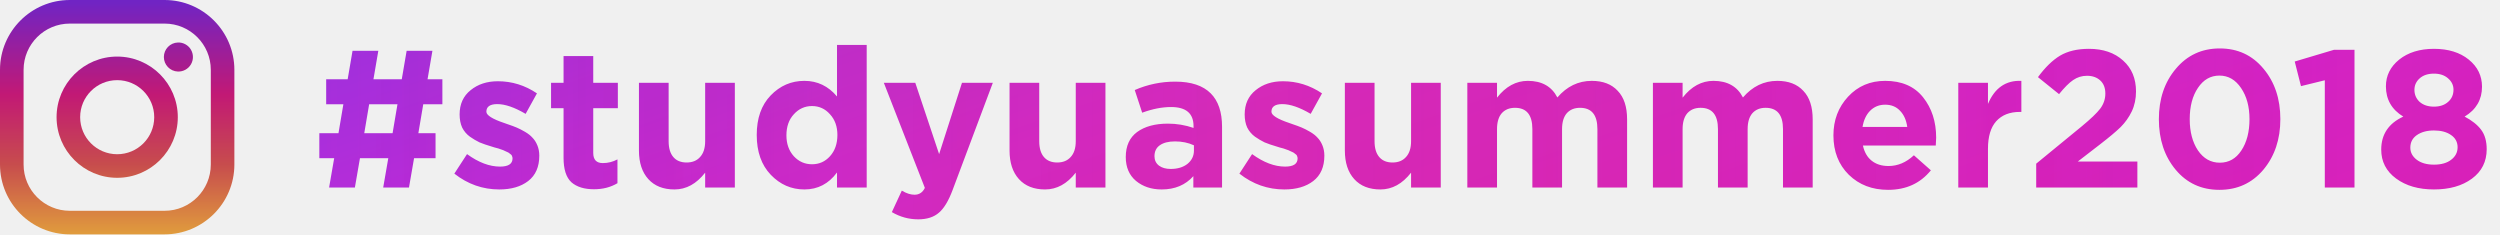
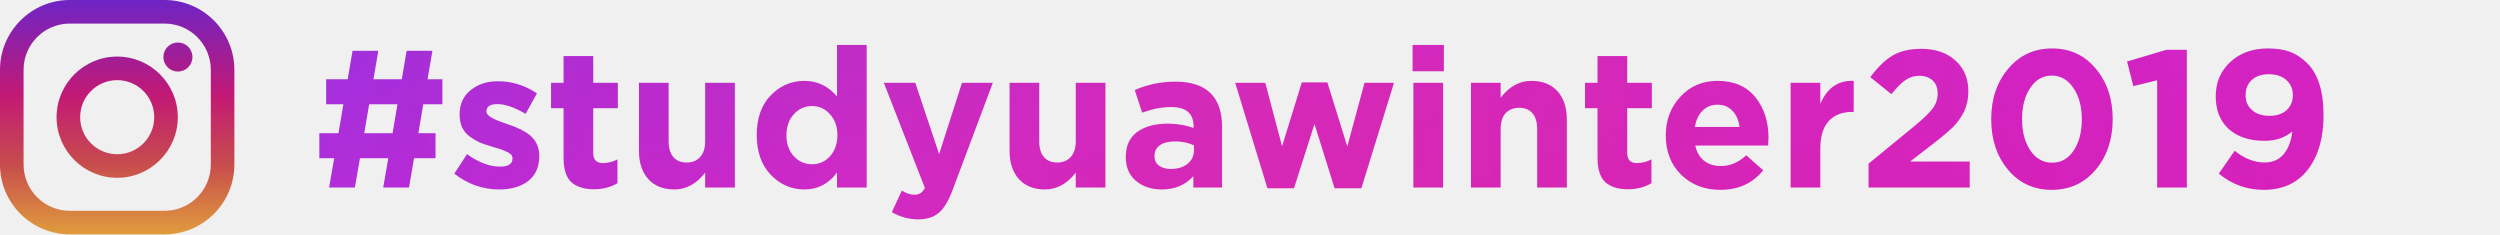
- <svg xmlns="http://www.w3.org/2000/svg" width="320" height="30" fill="none">
-   <mask id="a" width="279" height="24" x="40" y="5" mask-type="alpha" maskUnits="userSpaceOnUse">
-     <path fill="#3B5998" d="M42.125 24l.65-3.75h-1.9v-3.2h2.45l.625-3.7h-2.2v-3.2h2.75l.625-3.65h3.3l-.625 3.65h3.625l.625-3.65h3.3l-.625 3.65h1.9v3.2h-2.45l-.625 3.7h2.2v3.2H53L52.35 24h-3.3l.65-3.75h-3.625l-.65 3.75h-3.3zm4.5-6.95h3.625l.625-3.7H47.25l-.625 3.7zm17.28 7.2c-2.117 0-4.034-.675-5.75-2.025l1.625-2.5c1.466 1.067 2.875 1.6 4.225 1.6 1.067 0 1.6-.35 1.6-1.05a.67.67 0 0 0-.05-.25.437.437 0 0 0-.125-.225 1.163 1.163 0 0 0-.225-.175.838.838 0 0 0-.3-.175 1.828 1.828 0 0 0-.325-.15c-.083-.05-.209-.1-.375-.15a4.528 4.528 0 0 0-.425-.15 15.66 15.66 0 0 0-.475-.125c-.2-.067-.358-.117-.475-.15a14.355 14.355 0 0 1-1.45-.5 8.992 8.992 0 0 1-1.225-.725 3.226 3.226 0 0 1-1-1.175c-.217-.483-.325-1.042-.325-1.675 0-1.317.467-2.35 1.4-3.1.933-.767 2.1-1.15 3.5-1.15 1.8 0 3.467.517 5 1.55l-1.45 2.625c-1.417-.833-2.625-1.25-3.625-1.25-.934 0-1.4.325-1.4.975 0 .45.767.933 2.3 1.45.183.067.325.117.425.15.45.15.833.292 1.15.425.317.133.675.317 1.075.55.4.233.717.483.95.75.25.25.458.575.625.975.167.4.25.842.25 1.325 0 1.433-.475 2.517-1.425 3.25-.934.717-2.167 1.075-3.7 1.075zm12.13-.025c-1.25 0-2.217-.3-2.9-.9-.667-.617-1-1.658-1-3.125v-6.35h-1.6V10.6h1.6V7.175h3.8V10.6h3.15v3.25h-3.15v5.725c0 .867.408 1.3 1.225 1.3a3.87 3.87 0 0 0 1.875-.475v3.05c-.867.517-1.867.775-3 .775zm10.3.025c-1.433 0-2.55-.442-3.35-1.325-.8-.883-1.2-2.1-1.2-3.65V10.6h3.8v7.475c0 .883.2 1.558.6 2.025.4.467.967.7 1.7.7.734 0 1.309-.233 1.725-.7.434-.467.65-1.142.65-2.025V10.6h3.8V24h-3.8v-1.9c-1.116 1.433-2.425 2.15-3.925 2.15zm16.627 0c-1.667 0-3.1-.625-4.3-1.875-1.2-1.25-1.8-2.95-1.8-5.1 0-2.133.591-3.817 1.775-5.05 1.2-1.25 2.641-1.875 4.325-1.875 1.666 0 3.058.667 4.175 2v-6.6h3.8V24h-3.8v-1.925c-1.067 1.45-2.459 2.175-4.175 2.175zm-1.35-4.25c.633.683 1.408 1.025 2.325 1.025.916 0 1.683-.342 2.3-1.025.633-.7.95-1.608.95-2.725 0-1.083-.317-1.967-.95-2.65-.617-.7-1.384-1.05-2.3-1.05-.917 0-1.692.35-2.325 1.05-.634.683-.95 1.583-.95 2.7 0 1.083.316 1.975.95 2.675zm15.92 8.075c-1.2 0-2.325-.308-3.375-.925l1.275-2.75c.583.35 1.125.525 1.625.525.6 0 1.042-.292 1.325-.875l-5.25-13.45h4.025l3.05 9.125 2.925-9.125h3.95l-5.15 13.725c-.517 1.383-1.1 2.35-1.75 2.9-.65.567-1.533.85-2.65.85zm16.24-3.825c-1.433 0-2.55-.442-3.35-1.325-.8-.883-1.2-2.1-1.2-3.65V10.6h3.8v7.475c0 .883.2 1.558.6 2.025.4.467.967.7 1.7.7s1.308-.233 1.725-.7c.433-.467.65-1.142.65-2.025V10.6h3.8V24h-3.8v-1.9c-1.117 1.433-2.425 2.15-3.925 2.15zm14.926 0c-1.316 0-2.416-.367-3.3-1.1-.866-.733-1.3-1.75-1.3-3.05 0-1.417.484-2.483 1.45-3.2.984-.717 2.3-1.075 3.95-1.075 1.117 0 2.209.183 3.275.55v-.225c0-1.633-.958-2.45-2.875-2.45-1.15 0-2.383.242-3.7.725l-.95-2.9a12.803 12.803 0 0 1 5.2-1.075c2.017 0 3.525.5 4.525 1.5.967.967 1.45 2.392 1.45 4.275V24h-3.675v-1.45c-1.016 1.133-2.366 1.7-4.05 1.7zm1.15-2.625c.884 0 1.6-.217 2.15-.65.55-.45.825-1.017.825-1.7V18.6c-.716-.333-1.525-.5-2.425-.5-.833 0-1.483.167-1.95.5-.45.317-.675.783-.675 1.4 0 .5.192.9.575 1.2.384.283.884.425 1.5.425zm14.545 2.625c-2.117 0-4.033-.675-5.75-2.025l1.625-2.5c1.467 1.067 2.875 1.6 4.225 1.6 1.067 0 1.6-.35 1.6-1.05a.675.675 0 0 0-.05-.25.436.436 0 0 0-.125-.225 1.182 1.182 0 0 0-.225-.175.843.843 0 0 0-.3-.175 1.838 1.838 0 0 0-.325-.15c-.083-.05-.208-.1-.375-.15a4.518 4.518 0 0 0-.425-.15 15.903 15.903 0 0 0-.475-.125c-.2-.067-.358-.117-.475-.15a14.329 14.329 0 0 1-1.45-.5 8.998 8.998 0 0 1-1.225-.725 3.227 3.227 0 0 1-1-1.175c-.217-.483-.325-1.042-.325-1.675 0-1.317.467-2.35 1.4-3.1.933-.767 2.1-1.15 3.5-1.15 1.8 0 3.467.517 5 1.55l-1.45 2.625c-1.417-.833-2.625-1.25-3.625-1.25-.933 0-1.4.325-1.4.975 0 .45.767.933 2.3 1.45.183.067.325.117.425.15.45.15.833.292 1.15.425.317.133.675.317 1.075.55.4.233.717.483.95.75.25.25.458.575.625.975.167.4.25.842.25 1.325 0 1.433-.475 2.517-1.425 3.25-.933.717-2.167 1.075-3.7 1.075zm12.299 0c-1.433 0-2.55-.442-3.35-1.325-.8-.883-1.2-2.1-1.2-3.65V10.6h3.8v7.475c0 .883.2 1.558.6 2.025.4.467.967.7 1.7.7s1.308-.233 1.725-.7c.433-.467.65-1.142.65-2.025V10.6h3.8V24h-3.8v-1.9c-1.117 1.433-2.425 2.15-3.925 2.15zm11.126-.25V10.6h3.8v1.9c1.117-1.433 2.433-2.15 3.95-2.15 1.783 0 3.042.708 3.775 2.125 1.217-1.417 2.683-2.125 4.4-2.125 1.433 0 2.542.425 3.325 1.275.8.833 1.2 2.05 1.2 3.65V24h-3.8v-7.475c0-1.817-.742-2.725-2.225-2.725-.717 0-1.283.233-1.7.7-.4.467-.6 1.142-.6 2.025V24h-3.8v-7.475c0-1.817-.742-2.725-2.225-2.725-.717 0-1.283.233-1.7.7-.4.467-.6 1.142-.6 2.025V24h-3.8zm23.755 0V10.6h3.8v1.9c1.117-1.433 2.433-2.15 3.95-2.15 1.783 0 3.042.708 3.775 2.125 1.217-1.417 2.683-2.125 4.4-2.125 1.433 0 2.542.425 3.325 1.275.8.833 1.2 2.05 1.2 3.65V24h-3.8v-7.475c0-1.817-.742-2.725-2.225-2.725-.717 0-1.283.233-1.7.7-.4.467-.6 1.142-.6 2.025V24h-3.8v-7.475c0-1.817-.742-2.725-2.225-2.725-.717 0-1.283.233-1.7.7-.4.467-.6 1.142-.6 2.025V24h-3.8zm30.105.3c-2.033 0-3.708-.642-5.025-1.925-1.317-1.3-1.975-2.983-1.975-5.05 0-1.95.625-3.6 1.875-4.95s2.833-2.025 4.75-2.025c2.117 0 3.733.7 4.85 2.1 1.117 1.4 1.675 3.125 1.675 5.175 0 .2-.017.533-.05 1h-9.325c.183.85.558 1.5 1.125 1.95.567.45 1.283.675 2.15.675 1.183 0 2.267-.458 3.25-1.375l2.175 1.925c-1.35 1.667-3.175 2.5-5.475 2.5zm-3.275-8.05h5.725c-.117-.867-.425-1.558-.925-2.075-.483-.517-1.117-.775-1.9-.775-.767 0-1.408.258-1.925.775-.5.5-.825 1.192-.975 2.075zM250.66 24V10.6h3.8v2.7c.867-2.05 2.292-3.033 4.275-2.95v3.975h-.2c-1.3 0-2.308.4-3.025 1.2-.7.783-1.05 1.958-1.05 3.525V24h-3.8zm9.974 0v-3.05l5.825-4.775c1.15-.95 1.942-1.708 2.375-2.275.434-.583.65-1.225.65-1.925 0-.717-.216-1.275-.65-1.675-.433-.4-1-.6-1.7-.6-.65 0-1.241.183-1.775.55-.516.35-1.116.95-1.8 1.8l-2.7-2.175c.917-1.25 1.859-2.167 2.825-2.75.984-.583 2.217-.875 3.7-.875 1.817 0 3.275.5 4.375 1.5 1.1.983 1.65 2.3 1.65 3.95 0 .95-.183 1.808-.55 2.575a7.38 7.38 0 0 1-1.425 2c-.583.567-1.458 1.3-2.625 2.2l-2.85 2.2h7.625V24h-12.95zm29.076-2.275c-1.45 1.717-3.325 2.575-5.625 2.575s-4.166-.858-5.6-2.575c-1.433-1.717-2.15-3.875-2.15-6.475 0-2.583.725-4.733 2.175-6.45 1.45-1.733 3.325-2.6 5.625-2.6 2.284 0 4.142.858 5.575 2.575 1.45 1.717 2.175 3.875 2.175 6.475 0 2.583-.725 4.742-2.175 6.475zm-8.375-2.475c.717 1.05 1.65 1.575 2.8 1.575s2.067-.517 2.75-1.55c.7-1.05 1.05-2.392 1.05-4.025 0-1.6-.358-2.925-1.075-3.975-.716-1.067-1.641-1.6-2.775-1.6-1.133 0-2.05.525-2.75 1.575-.7 1.033-1.05 2.367-1.05 4 0 1.617.35 2.95 1.05 4zm16.24 4.75V10.275l-3.05.75-.8-3.15 5.025-1.5h2.625V24h-3.8zm13.972.25c-1.967 0-3.583-.467-4.85-1.4-1.267-.933-1.9-2.167-1.9-3.7 0-1.95.942-3.358 2.825-4.225-1.483-.9-2.225-2.192-2.225-3.875 0-1.367.567-2.508 1.7-3.425 1.15-.917 2.633-1.375 4.45-1.375 1.833 0 3.317.458 4.45 1.375s1.7 2.075 1.7 3.475c0 1.65-.742 2.925-2.225 3.825.95.5 1.658 1.067 2.125 1.7.467.633.7 1.458.7 2.475 0 1.583-.633 2.842-1.9 3.775-1.25.917-2.867 1.375-4.85 1.375zm-1.825-11.2c.467.4 1.075.6 1.825.6s1.35-.2 1.8-.6c.467-.4.7-.925.7-1.575 0-.567-.233-1.05-.7-1.45-.45-.4-1.05-.6-1.8-.6-.767 0-1.375.2-1.825.6-.45.4-.675.892-.675 1.475 0 .617.225 1.133.675 1.55zm1.825 8.025c.933 0 1.667-.208 2.2-.625.55-.417.825-.95.825-1.6 0-.667-.283-1.192-.85-1.575-.55-.383-1.275-.575-2.175-.575-.9 0-1.633.2-2.2.6-.55.383-.825.917-.825 1.6 0 .617.275 1.133.825 1.55.55.417 1.283.625 2.2.625z" />
+ <svg xmlns="http://www.w3.org/2000/svg" width="320" height="30" viewBox="0 0 320 30" fill="none">
+   <mask id="mask0" mask-type="alpha" maskUnits="userSpaceOnUse" x="40" y="5" width="258" height="24">
+     <path d="M42.125 24L42.775 20.25H40.875V17.05H43.325L43.95 13.35H41.75V10.15H44.5L45.125 6.5H48.425L47.8 10.15H51.425L52.05 6.5H55.35L54.725 10.15H56.625V13.35H54.175L53.55 17.05H55.75V20.25H53L52.35 24H49.05L49.7 20.25H46.075L45.425 24H42.125ZM46.625 17.05H50.25L50.875 13.35H47.25L46.625 17.05ZM63.905 24.25C61.788 24.25 59.871 23.575 58.155 22.225L59.78 19.725C61.246 20.792 62.655 21.325 64.005 21.325C65.072 21.325 65.605 20.975 65.605 20.275C65.605 20.192 65.588 20.108 65.555 20.025C65.538 19.942 65.496 19.867 65.43 19.8C65.363 19.733 65.288 19.675 65.205 19.625C65.138 19.558 65.038 19.5 64.905 19.45C64.788 19.383 64.68 19.333 64.58 19.3C64.497 19.25 64.371 19.2 64.205 19.15C64.038 19.083 63.897 19.033 63.78 19C63.663 18.967 63.505 18.925 63.305 18.875C63.105 18.808 62.947 18.758 62.83 18.725C62.263 18.558 61.78 18.392 61.38 18.225C60.996 18.042 60.588 17.8 60.155 17.5C59.721 17.183 59.388 16.792 59.155 16.325C58.938 15.842 58.83 15.283 58.83 14.65C58.83 13.333 59.297 12.3 60.23 11.55C61.163 10.783 62.33 10.4 63.73 10.4C65.53 10.4 67.197 10.917 68.73 11.95L67.28 14.575C65.863 13.742 64.655 13.325 63.655 13.325C62.721 13.325 62.255 13.65 62.255 14.3C62.255 14.75 63.022 15.233 64.555 15.75C64.738 15.817 64.88 15.867 64.98 15.9C65.43 16.05 65.813 16.192 66.13 16.325C66.447 16.458 66.805 16.642 67.205 16.875C67.605 17.108 67.922 17.358 68.155 17.625C68.405 17.875 68.613 18.2 68.78 18.6C68.947 19 69.03 19.442 69.03 19.925C69.03 21.358 68.555 22.442 67.605 23.175C66.671 23.892 65.438 24.25 63.905 24.25ZM76.035 24.225C74.785 24.225 73.818 23.925 73.135 23.325C72.468 22.708 72.135 21.667 72.135 20.2V13.85H70.535V10.6H72.135V7.175H75.935V10.6H79.085V13.85H75.935V19.575C75.935 20.442 76.343 20.875 77.16 20.875C77.826 20.875 78.451 20.717 79.035 20.4V23.45C78.168 23.967 77.168 24.225 76.035 24.225ZM86.335 24.25C84.902 24.25 83.785 23.808 82.986 22.925C82.186 22.042 81.785 20.825 81.785 19.275V10.6H85.585V18.075C85.585 18.958 85.785 19.633 86.186 20.1C86.585 20.567 87.152 20.8 87.885 20.8C88.619 20.8 89.194 20.567 89.611 20.1C90.044 19.633 90.26 18.958 90.26 18.075V10.6H94.061V24H90.26V22.1C89.144 23.533 87.835 24.25 86.335 24.25ZM102.962 24.25C101.295 24.25 99.862 23.625 98.662 22.375C97.462 21.125 96.862 19.425 96.862 17.275C96.862 15.142 97.453 13.458 98.637 12.225C99.837 10.975 101.278 10.35 102.962 10.35C104.628 10.35 106.02 11.017 107.137 12.35V5.75H110.937V24H107.137V22.075C106.07 23.525 104.678 24.25 102.962 24.25ZM101.612 20C102.245 20.683 103.02 21.025 103.937 21.025C104.853 21.025 105.62 20.683 106.237 20C106.87 19.3 107.187 18.392 107.187 17.275C107.187 16.192 106.87 15.308 106.237 14.625C105.62 13.925 104.853 13.575 103.937 13.575C103.02 13.575 102.245 13.925 101.612 14.625C100.978 15.308 100.662 16.208 100.662 17.325C100.662 18.408 100.978 19.3 101.612 20ZM117.532 28.075C116.332 28.075 115.207 27.767 114.157 27.15L115.432 24.4C116.015 24.75 116.557 24.925 117.057 24.925C117.657 24.925 118.099 24.633 118.382 24.05L113.132 10.6H117.157L120.207 19.725L123.132 10.6H127.082L121.932 24.325C121.415 25.708 120.832 26.675 120.182 27.225C119.532 27.792 118.649 28.075 117.532 28.075ZM133.772 24.25C132.339 24.25 131.222 23.808 130.422 22.925C129.622 22.042 129.222 20.825 129.222 19.275V10.6H133.022V18.075C133.022 18.958 133.222 19.633 133.622 20.1C134.022 20.567 134.589 20.8 135.322 20.8C136.055 20.8 136.63 20.567 137.047 20.1C137.48 19.633 137.697 18.958 137.697 18.075V10.6H141.497V24H137.697V22.1C136.58 23.533 135.272 24.25 133.772 24.25ZM148.698 24.25C147.382 24.25 146.282 23.883 145.398 23.15C144.532 22.417 144.098 21.4 144.098 20.1C144.098 18.683 144.582 17.617 145.548 16.9C146.532 16.183 147.848 15.825 149.498 15.825C150.615 15.825 151.707 16.008 152.773 16.375V16.15C152.773 14.517 151.815 13.7 149.898 13.7C148.748 13.7 147.515 13.942 146.198 14.425L145.248 11.525C146.882 10.808 148.615 10.45 150.448 10.45C152.465 10.45 153.973 10.95 154.973 11.95C155.94 12.917 156.423 14.342 156.423 16.225V24H152.748V22.55C151.732 23.683 150.382 24.25 148.698 24.25ZM149.848 21.625C150.732 21.625 151.448 21.408 151.998 20.975C152.548 20.525 152.823 19.958 152.823 19.275V18.6C152.107 18.267 151.298 18.1 150.398 18.1C149.565 18.1 148.915 18.267 148.448 18.6C147.998 18.917 147.773 19.383 147.773 20C147.773 20.5 147.965 20.9 148.348 21.2C148.732 21.483 149.232 21.625 149.848 21.625ZM162.23 24.1L158.105 10.6H161.955L164.105 18.725L166.63 10.55H169.905L172.455 18.75L174.655 10.6H178.43L174.255 24.1H170.83L168.255 15.875L165.63 24.1H162.23ZM180.813 9.125V5.75H184.813V9.125H180.813ZM180.913 24V10.6H184.713V24H180.913ZM188.282 24V10.6H192.082V12.5C193.199 11.067 194.507 10.35 196.007 10.35C197.44 10.35 198.557 10.792 199.357 11.675C200.157 12.558 200.557 13.775 200.557 15.325V24H196.757V16.525C196.757 15.642 196.557 14.967 196.157 14.5C195.757 14.033 195.19 13.8 194.457 13.8C193.724 13.8 193.14 14.033 192.707 14.5C192.29 14.967 192.082 15.642 192.082 16.525V24H188.282ZM208.383 24.225C207.133 24.225 206.167 23.925 205.483 23.325C204.817 22.708 204.483 21.667 204.483 20.2V13.85H202.883V10.6H204.483V7.175H208.283V10.6H211.433V13.85H208.283V19.575C208.283 20.442 208.692 20.875 209.508 20.875C210.175 20.875 210.8 20.717 211.383 20.4V23.45C210.517 23.967 209.517 24.225 208.383 24.225ZM220.218 24.3C218.185 24.3 216.51 23.658 215.193 22.375C213.876 21.075 213.218 19.392 213.218 17.325C213.218 15.375 213.843 13.725 215.093 12.375C216.343 11.025 217.926 10.35 219.843 10.35C221.96 10.35 223.576 11.05 224.693 12.45C225.81 13.85 226.368 15.575 226.368 17.625C226.368 17.825 226.351 18.158 226.318 18.625H216.993C217.176 19.475 217.551 20.125 218.118 20.575C218.685 21.025 219.401 21.25 220.268 21.25C221.451 21.25 222.535 20.792 223.518 19.875L225.693 21.8C224.343 23.467 222.518 24.3 220.218 24.3ZM216.943 16.25H222.668C222.551 15.383 222.243 14.692 221.743 14.175C221.26 13.658 220.626 13.4 219.843 13.4C219.076 13.4 218.435 13.658 217.918 14.175C217.418 14.675 217.093 15.367 216.943 16.25ZM229.2 24V10.6H233V13.3C233.867 11.25 235.292 10.267 237.275 10.35V14.325H237.075C235.775 14.325 234.767 14.725 234.05 15.525C233.35 16.308 233 17.483 233 19.05V24H229.2ZM239.174 24V20.95L244.999 16.175C246.149 15.225 246.941 14.467 247.374 13.9C247.808 13.317 248.024 12.675 248.024 11.975C248.024 11.258 247.808 10.7 247.374 10.3C246.941 9.9 246.374 9.7 245.674 9.7C245.024 9.7 244.433 9.883 243.899 10.25C243.383 10.6 242.783 11.2 242.099 12.05L239.399 9.875C240.316 8.625 241.258 7.708 242.224 7.125C243.208 6.542 244.441 6.25 245.924 6.25C247.741 6.25 249.199 6.75 250.299 7.75C251.399 8.733 251.949 10.05 251.949 11.7C251.949 12.65 251.766 13.508 251.399 14.275C251.033 15.025 250.558 15.692 249.974 16.275C249.391 16.842 248.516 17.575 247.349 18.475L244.499 20.675H252.124V24H239.174ZM268.25 21.725C266.8 23.442 264.925 24.3 262.625 24.3C260.325 24.3 258.459 23.442 257.025 21.725C255.592 20.008 254.875 17.85 254.875 15.25C254.875 12.667 255.6 10.517 257.05 8.8C258.5 7.067 260.375 6.2 262.675 6.2C264.959 6.2 266.817 7.058 268.25 8.775C269.7 10.492 270.425 12.65 270.425 15.25C270.425 17.833 269.7 19.992 268.25 21.725ZM259.875 19.25C260.592 20.3 261.525 20.825 262.675 20.825C263.825 20.825 264.742 20.308 265.425 19.275C266.125 18.225 266.475 16.883 266.475 15.25C266.475 13.65 266.117 12.325 265.4 11.275C264.684 10.208 263.759 9.675 262.625 9.675C261.492 9.675 260.575 10.2 259.875 11.25C259.175 12.283 258.825 13.617 258.825 15.25C258.825 16.867 259.175 18.2 259.875 19.25ZM276.115 24V10.275L273.065 11.025L272.265 7.875L277.29 6.375H279.915V24H276.115ZM289.762 24.3C287.595 24.3 285.679 23.608 284.012 22.225L286.037 19.3C287.287 20.3 288.562 20.8 289.862 20.8C290.895 20.8 291.712 20.442 292.312 19.725C292.912 19.008 293.279 18.042 293.412 16.825C292.479 17.625 291.295 18.025 289.862 18.025C287.945 18.025 286.42 17.525 285.287 16.525C284.17 15.508 283.612 14.108 283.612 12.325C283.612 10.558 284.229 9.1 285.462 7.95C286.712 6.783 288.32 6.2 290.287 6.2C291.437 6.2 292.395 6.35 293.162 6.65C293.945 6.95 294.67 7.433 295.337 8.1C296.72 9.483 297.412 11.7 297.412 14.75C297.412 17.65 296.745 19.967 295.412 21.7C294.079 23.433 292.195 24.3 289.762 24.3ZM288.262 14.1C288.812 14.583 289.554 14.825 290.487 14.825C291.42 14.825 292.154 14.583 292.687 14.1C293.22 13.6 293.487 12.958 293.487 12.175C293.487 11.392 293.212 10.75 292.662 10.25C292.112 9.75 291.362 9.5 290.412 9.5C289.479 9.5 288.745 9.75 288.212 10.25C287.695 10.733 287.437 11.383 287.437 12.2C287.437 12.983 287.712 13.617 288.262 14.1Z" fill="#475993" />
  </mask>
-   <g mask="url(#a)">
-     <path fill="url(#paint0_angular)" fill-rule="evenodd" d="M229.663-112.625c29.232 0 43.844 0 59.58 4.974a61.84 61.84 0 0 1 36.963 36.963c4.974 15.733 4.974 30.35 4.974 59.58v88.145c0 29.232 0 43.845-4.974 59.581a61.832 61.832 0 0 1-36.963 36.96c-15.736 4.977-30.348 4.977-59.58 4.977h-88.145c-29.233 0-43.847 0-59.58-4.977a61.834 61.834 0 0 1-36.964-36.96C40 120.882 40 106.269 40 77.038v-88.146c0-29.23 0-43.847 4.974-59.58a61.841 61.841 0 0 1 36.963-36.963c15.734-4.974 30.348-4.974 59.581-4.974h88.145z" clip-rule="evenodd" filter="url(#filter0_f)" opacity=".6" />
-     <path fill="#fff" fill-rule="evenodd" d="M229.663-124c29.232 0 43.844 0 59.58 4.974a61.841 61.841 0 0 1 36.963 36.963c4.974 15.734 4.974 30.35 4.974 59.58v88.146c0 29.232 0 43.844-4.974 59.58a61.827 61.827 0 0 1-36.963 36.96c-15.736 4.977-30.348 4.977-59.58 4.977h-88.145c-29.233 0-43.847 0-59.58-4.977a61.828 61.828 0 0 1-36.964-36.96C40 109.507 40 94.895 40 65.663v-88.145c0-29.23 0-43.847 4.974-59.58a61.842 61.842 0 0 1 36.963-36.964C97.671-124 112.285-124 141.518-124h88.145z" clip-rule="evenodd" />
-     <mask id="b" width="292" height="292" x="40" y="-124" mask-type="alpha" maskUnits="userSpaceOnUse">
-       <path fill="#fff" fill-rule="evenodd" d="M229.663-124c29.232 0 43.844 0 59.58 4.974a61.841 61.841 0 0 1 36.963 36.963c4.974 15.734 4.974 30.35 4.974 59.58v88.146c0 29.232 0 43.844-4.974 59.58a61.827 61.827 0 0 1-36.963 36.96c-15.736 4.977-30.348 4.977-59.58 4.977h-88.145c-29.233 0-43.847 0-59.58-4.977a61.828 61.828 0 0 1-36.964-36.96C40 109.507 40 94.895 40 65.663v-88.145c0-29.23 0-43.847 4.974-59.58a61.842 61.842 0 0 1 36.963-36.964C97.671-124 112.285-124 141.518-124h88.145z" clip-rule="evenodd" />
+   <g mask="url(#mask0)">
+     <g opacity="0.6" filter="url(#filter0_f)">
+       <path fill-rule="evenodd" clip-rule="evenodd" d="M229.663 -112.626C258.895 -112.626 273.507 -112.626 289.243 -107.651C306.423 -101.398 319.953 -87.868 326.206 -70.689C331.18 -54.955 331.18 -40.338 331.18 -11.108V77.037C331.18 106.269 331.18 120.881 326.206 136.617C319.953 153.797 306.423 167.327 289.243 173.578C273.507 178.555 258.895 178.555 229.663 178.555H141.518C112.285 178.555 97.671 178.555 81.937 173.578C64.758 167.327 51.227 153.797 44.974 136.617C40 120.881 40 106.269 40 77.037V-11.108C40 -40.338 40 -54.955 44.974 -70.689C51.227 -87.868 64.758 -101.398 81.937 -107.651C97.671 -112.626 112.285 -112.626 141.518 -112.626H229.663Z" fill="url(#paint0_angular)" />
+     </g>
+     <path fill-rule="evenodd" clip-rule="evenodd" d="M229.663 -124C258.895 -124 273.507 -124 289.243 -119.026C306.423 -112.773 319.953 -99.242 326.206 -82.063C331.18 -66.329 331.18 -51.712 331.18 -22.482V65.663C331.18 94.895 331.18 109.507 326.206 125.243C319.953 142.423 306.423 155.953 289.243 162.203C273.507 167.18 258.895 167.18 229.663 167.18H141.518C112.285 167.18 97.671 167.18 81.937 162.203C64.758 155.953 51.227 142.423 44.974 125.243C40 109.507 40 94.895 40 65.663V-22.482C40 -51.712 40 -66.329 44.974 -82.063C51.227 -99.242 64.758 -112.773 81.937 -119.026C97.671 -124 112.285 -124 141.518 -124H229.663Z" fill="white" />
+     <mask id="mask1" mask-type="alpha" maskUnits="userSpaceOnUse" x="40" y="-124" width="292" height="292">
+       <path fill-rule="evenodd" clip-rule="evenodd" d="M229.663 -124C258.895 -124 273.507 -124 289.243 -119.026C306.423 -112.773 319.953 -99.242 326.206 -82.063C331.18 -66.329 331.18 -51.712 331.18 -22.482V65.663C331.18 94.895 331.18 109.507 326.206 125.243C319.953 142.423 306.423 155.953 289.243 162.203C273.507 167.18 258.895 167.18 229.663 167.18H141.518C112.285 167.18 97.671 167.18 81.937 162.203C64.758 155.953 51.227 142.423 44.974 125.243C40 109.507 40 94.895 40 65.663V-22.482C40 -51.712 40 -66.329 44.974 -82.063C51.227 -99.242 64.758 -112.773 81.937 -119.026C97.671 -124 112.285 -124 141.518 -124H229.663Z" fill="white" />
    </mask>
-     <g mask="url(#b)">
-       <path fill="url(#paint1_linear)" d="M40-124h291.18v291.18H40z" />
-       <path fill="#FF1E48" fill-rule="evenodd" d="M136.397 311.064c86.846 0 157.248-70.402 157.248-157.248 0-86.847-70.402-157.25-157.248-157.25-86.846 0-157.25 70.403-157.25 157.25 0 86.846 70.404 157.248 157.25 157.248z" clip-rule="evenodd" filter="url(#filter1_f)" />
-       <path fill="#D71C92" fill-rule="evenodd" d="M170.235 190.469c71.927 0 130.235-58.308 130.235-130.235 0-71.927-58.308-130.235-130.235-130.235C98.308-70.001 40-11.693 40 60.234c0 71.927 58.308 130.235 130.235 130.235z" clip-rule="evenodd" filter="url(#filter2_f)" />
-       <path fill="#FE6127" fill-rule="evenodd" d="M160.567 265.567c70.67 0 127.96-57.29 127.96-127.96 0-70.67-57.29-127.96-127.96-127.96-70.67 0-127.96 57.29-127.96 127.96 0 70.67 57.29 127.96 127.96 127.96z" clip-rule="evenodd" filter="url(#filter3_f)" />
-       <path fill="#FEE990" fill-rule="evenodd" d="M133.592 285.547c54.966 0 99.524-44.559 99.524-99.525 0-54.966-44.558-99.524-99.524-99.524s-99.525 44.558-99.525 99.524 44.559 99.525 99.525 99.525z" clip-rule="evenodd" filter="url(#filter4_f)" opacity=".655" />
-       <path fill="#FEE990" fill-rule="evenodd" d="M134.975 272.96c41.46 0 75.07-33.61 75.07-75.07 0-41.46-33.61-75.07-75.07-75.07-41.46 0-75.07 33.61-75.07 75.07 0 41.46 33.61 75.07 75.07 75.07z" clip-rule="evenodd" filter="url(#filter5_f)" />
-       <path fill="#FE2746" fill-rule="evenodd" d="M198.102 101.779c26.697 0 48.34-21.643 48.34-48.34 0-26.699-21.643-48.341-48.34-48.341-26.698 0-48.341 21.642-48.341 48.34 0 26.698 21.643 48.341 48.341 48.341z" clip-rule="evenodd" filter="url(#filter6_f)" />
+     <g mask="url(#mask1)">
+       <rect x="40" y="-124" width="291.18" height="291.18" fill="url(#paint1_linear)" />
+       <g filter="url(#filter1_f)">
+         <path fill-rule="evenodd" clip-rule="evenodd" d="M136.397 311.064C223.243 311.064 293.645 240.662 293.645 153.815C293.645 66.969 223.243 -3.433 136.397 -3.433C49.551 -3.433 -20.852 66.969 -20.852 153.815C-20.852 240.662 49.551 311.064 136.397 311.064Z" fill="#FF1E48" />
+       </g>
+       <g filter="url(#filter2_f)">
+         <path fill-rule="evenodd" clip-rule="evenodd" d="M170.235 190.469C242.162 190.469 300.47 132.161 300.47 60.234C300.47 -11.693 242.162 -70.001 170.235 -70.001C98.308 -70.001 40 -11.693 40 60.234C40 132.161 98.308 190.469 170.235 190.469Z" fill="#D71C92" />
+       </g>
+       <g filter="url(#filter3_f)">
+         <path fill-rule="evenodd" clip-rule="evenodd" d="M160.567 265.567C231.237 265.567 288.527 208.278 288.527 137.607C288.527 66.937 231.237 9.647 160.567 9.647C89.897 9.647 32.607 66.937 32.607 137.607C32.607 208.278 89.897 265.567 160.567 265.567Z" fill="#FE6127" />
+       </g>
+       <g opacity="0.655" filter="url(#filter4_f)">
+         <path fill-rule="evenodd" clip-rule="evenodd" d="M133.592 285.547C188.558 285.547 233.116 240.988 233.116 186.022C233.116 131.056 188.558 86.498 133.592 86.498C78.626 86.498 34.067 131.056 34.067 186.022C34.067 240.988 78.626 285.547 133.592 285.547Z" fill="#FEE990" />
+       </g>
+       <g filter="url(#filter5_f)">
+         <path fill-rule="evenodd" clip-rule="evenodd" d="M134.975 272.96C176.435 272.96 210.045 239.35 210.045 197.89C210.045 156.43 176.435 122.821 134.975 122.821C93.515 122.821 59.905 156.43 59.905 197.89C59.905 239.35 93.515 272.96 134.975 272.96Z" fill="#FEE990" />
+       </g>
+       <g filter="url(#filter6_f)">
+         <path fill-rule="evenodd" clip-rule="evenodd" d="M198.102 101.779C224.8 101.779 246.442 80.136 246.442 53.438C246.442 26.74 224.8 5.098 198.102 5.098C171.404 5.098 149.761 26.74 149.761 53.438C149.761 80.136 171.404 101.779 198.102 101.779Z" fill="#FE2746" />
+       </g>
    </g>
  </g>
-   <path fill="url(#paint2_linear)" d="M21.063 0H8.937C4.01 0 0 4.01 0 8.937v12.126C0 25.99 4.01 30 8.937 30h12.126C25.99 30 30 25.99 30 21.063V8.937C30 4.01 25.99 0 21.063 0zm5.919 21.063a5.92 5.92 0 0 1-5.92 5.919H8.938a5.92 5.92 0 0 1-5.919-5.92V8.938a5.92 5.92 0 0 1 5.92-5.919h12.125a5.92 5.92 0 0 1 5.919 5.92v12.125z" />
-   <path fill="url(#paint3_linear)" d="M15 7.241c-4.278 0-7.759 3.48-7.759 7.76 0 4.278 3.48 7.758 7.76 7.758 4.278 0 7.758-3.48 7.758-7.759 0-4.278-3.48-7.759-7.759-7.759zm0 12.5a4.741 4.741 0 1 1 0-9.482 4.741 4.741 0 0 1 0 9.482z" />
-   <path fill="url(#paint4_linear)" d="M22.774 9.158a1.86 1.86 0 1 0 0-3.718 1.86 1.86 0 0 0 0 3.718z" />
+   <path d="M21.063 0H8.937C4.009 0 0 4.009 0 8.937V21.063C0 25.991 4.009 30 8.937 30H21.063C25.991 30 30 25.991 30 21.063V8.937C30 4.009 25.991 0 21.063 0ZM26.982 21.063C26.982 24.332 24.332 26.982 21.063 26.982H8.937C5.668 26.982 3.018 24.332 3.018 21.063V8.937C3.018 5.668 5.668 3.018 8.937 3.018H21.063C24.332 3.018 26.982 5.668 26.982 8.937V21.063Z" fill="url(#paint2_linear)" />
+   <path d="M15 7.241C10.722 7.241 7.241 10.722 7.241 15C7.241 19.278 10.722 22.759 15 22.759C19.278 22.759 22.759 19.279 22.759 15C22.759 10.722 19.278 7.241 15 7.241ZM15 19.741C12.382 19.741 10.259 17.619 10.259 15C10.259 12.382 12.382 10.259 15 10.259C17.619 10.259 19.741 12.382 19.741 15C19.741 17.619 17.618 19.741 15 19.741Z" fill="url(#paint3_linear)" />
+   <path d="M22.774 9.158C23.801 9.158 24.633 8.326 24.633 7.299C24.633 6.272 23.801 5.44 22.774 5.44C21.747 5.44 20.915 6.272 20.915 7.299C20.915 8.326 21.747 9.158 22.774 9.158Z" fill="url(#paint4_linear)" />
  <defs>
-     <filter id="filter0_f" width="417.819" height="417.819" x="-23.319" y="-175.945" color-interpolation-filters="sRGB" filterUnits="userSpaceOnUse">
+     <filter id="filter0_f" x="-23.319" y="-175.945" width="417.819" height="417.819" filterUnits="userSpaceOnUse" color-interpolation-filters="sRGB">
      <feFlood flood-opacity="0" result="BackgroundImageFix" />
-       <feBlend in="SourceGraphic" in2="BackgroundImageFix" mode="normal" result="shape" />
-       <feGaussianBlur result="effect1_foregroundBlur" stdDeviation="31.66" />
+       <feBlend mode="normal" in="SourceGraphic" in2="BackgroundImageFix" result="shape" />
+       <feGaussianBlur stdDeviation="31.66" result="effect1_foregroundBlur" />
    </filter>
-     <filter id="filter1_f" width="586.326" height="586.326" x="-156.766" y="-139.347" color-interpolation-filters="sRGB" filterUnits="userSpaceOnUse">
+     <filter id="filter1_f" x="-156.766" y="-139.347" width="586.326" height="586.326" filterUnits="userSpaceOnUse" color-interpolation-filters="sRGB">
      <feFlood flood-opacity="0" result="BackgroundImageFix" />
-       <feBlend in="SourceGraphic" in2="BackgroundImageFix" mode="normal" result="shape" />
-       <feGaussianBlur result="effect1_foregroundBlur" stdDeviation="67.957" />
+       <feBlend mode="normal" in="SourceGraphic" in2="BackgroundImageFix" result="shape" />
+       <feGaussianBlur stdDeviation="67.957" result="effect1_foregroundBlur" />
    </filter>
-     <filter id="filter2_f" width="532.298" height="532.298" x="-95.914" y="-205.915" color-interpolation-filters="sRGB" filterUnits="userSpaceOnUse">
+     <filter id="filter2_f" x="-95.914" y="-205.915" width="532.298" height="532.298" filterUnits="userSpaceOnUse" color-interpolation-filters="sRGB">
      <feFlood flood-opacity="0" result="BackgroundImageFix" />
-       <feBlend in="SourceGraphic" in2="BackgroundImageFix" mode="normal" result="shape" />
-       <feGaussianBlur result="effect1_foregroundBlur" stdDeviation="67.957" />
+       <feBlend mode="normal" in="SourceGraphic" in2="BackgroundImageFix" result="shape" />
+       <feGaussianBlur stdDeviation="67.957" result="effect1_foregroundBlur" />
    </filter>
-     <filter id="filter3_f" width="527.748" height="527.748" x="-103.307" y="-126.267" color-interpolation-filters="sRGB" filterUnits="userSpaceOnUse">
+     <filter id="filter3_f" x="-103.307" y="-126.267" width="527.748" height="527.748" filterUnits="userSpaceOnUse" color-interpolation-filters="sRGB">
      <feFlood flood-opacity="0" result="BackgroundImageFix" />
-       <feBlend in="SourceGraphic" in2="BackgroundImageFix" mode="normal" result="shape" />
-       <feGaussianBlur result="effect1_foregroundBlur" stdDeviation="67.957" />
+       <feBlend mode="normal" in="SourceGraphic" in2="BackgroundImageFix" result="shape" />
+       <feGaussianBlur stdDeviation="67.957" result="effect1_foregroundBlur" />
    </filter>
-     <filter id="filter4_f" width="470.877" height="470.877" x="-101.847" y="-49.416" color-interpolation-filters="sRGB" filterUnits="userSpaceOnUse">
+     <filter id="filter4_f" x="-101.847" y="-49.416" width="470.877" height="470.877" filterUnits="userSpaceOnUse" color-interpolation-filters="sRGB">
      <feFlood flood-opacity="0" result="BackgroundImageFix" />
-       <feBlend in="SourceGraphic" in2="BackgroundImageFix" mode="normal" result="shape" />
-       <feGaussianBlur result="effect1_foregroundBlur" stdDeviation="67.957" />
+       <feBlend mode="normal" in="SourceGraphic" in2="BackgroundImageFix" result="shape" />
+       <feGaussianBlur stdDeviation="67.957" result="effect1_foregroundBlur" />
    </filter>
-     <filter id="filter5_f" width="363.364" height="363.364" x="-46.707" y="16.208" color-interpolation-filters="sRGB" filterUnits="userSpaceOnUse">
+     <filter id="filter5_f" x="-46.707" y="16.208" width="363.364" height="363.364" filterUnits="userSpaceOnUse" color-interpolation-filters="sRGB">
      <feFlood flood-opacity="0" result="BackgroundImageFix" />
-       <feBlend in="SourceGraphic" in2="BackgroundImageFix" mode="normal" result="shape" />
-       <feGaussianBlur result="effect1_foregroundBlur" stdDeviation="53.306" />
+       <feBlend mode="normal" in="SourceGraphic" in2="BackgroundImageFix" result="shape" />
+       <feGaussianBlur stdDeviation="53.306" result="effect1_foregroundBlur" />
    </filter>
-     <filter id="filter6_f" width="309.906" height="309.906" x="43.149" y="-101.515" color-interpolation-filters="sRGB" filterUnits="userSpaceOnUse">
+     <filter id="filter6_f" x="43.149" y="-101.515" width="309.906" height="309.906" filterUnits="userSpaceOnUse" color-interpolation-filters="sRGB">
      <feFlood flood-opacity="0" result="BackgroundImageFix" />
-       <feBlend in="SourceGraphic" in2="BackgroundImageFix" mode="normal" result="shape" />
-       <feGaussianBlur result="effect1_foregroundBlur" stdDeviation="53.306" />
+       <feBlend mode="normal" in="SourceGraphic" in2="BackgroundImageFix" result="shape" />
+       <feGaussianBlur stdDeviation="53.306" result="effect1_foregroundBlur" />
    </filter>
-     <radialGradient id="paint0_angular" cx="0" cy="0" r="1" gradientTransform="translate(185.59 32.965) scale(145.59)" gradientUnits="userSpaceOnUse">
+     <radialGradient id="paint0_angular" cx="0" cy="0" r="1" gradientUnits="userSpaceOnUse" gradientTransform="translate(185.59 32.9644) scale(145.59)">
      <stop stop-color="#D920A8" />
-       <stop offset=".1" stop-color="#F32A5A" />
-       <stop offset=".397" stop-color="#FEE38B" />
-       <stop offset=".634" stop-color="#2B49F4" />
+       <stop offset="0.1" stop-color="#F32A5A" />
+       <stop offset="0.397" stop-color="#FEE38B" />
+       <stop offset="0.634" stop-color="#2B49F4" />
    </radialGradient>
-     <linearGradient id="paint1_linear" x1="35.284" x2="145.754" y1="-94.46" y2="222.415" gradientUnits="userSpaceOnUse">
+     <linearGradient id="paint1_linear" x1="35.284" y1="-94.46" x2="145.754" y2="222.415" gradientUnits="userSpaceOnUse">
      <stop stop-color="#2B4AF4" />
-       <stop offset=".411" stop-color="#C928DD" />
+       <stop offset="0.411" stop-color="#C928DD" />
      <stop offset="1" stop-color="#F61372" />
    </linearGradient>
-     <linearGradient id="paint2_linear" x1="15" x2="15" y1="29.913" y2=".233" gradientUnits="userSpaceOnUse">
+     <linearGradient id="paint2_linear" x1="15" y1="29.913" x2="15" y2="0.233" gradientUnits="userSpaceOnUse">
      <stop stop-color="#E09B3D" />
-       <stop offset=".3" stop-color="#C74C4D" />
-       <stop offset=".6" stop-color="#C21975" />
+       <stop offset="0.3" stop-color="#C74C4D" />
+       <stop offset="0.6" stop-color="#C21975" />
      <stop offset="1" stop-color="#7024C4" />
    </linearGradient>
-     <linearGradient id="paint3_linear" x1="15" x2="15" y1="29.913" y2=".233" gradientUnits="userSpaceOnUse">
+     <linearGradient id="paint3_linear" x1="15" y1="29.913" x2="15" y2="0.233" gradientUnits="userSpaceOnUse">
      <stop stop-color="#E09B3D" />
-       <stop offset=".3" stop-color="#C74C4D" />
-       <stop offset=".6" stop-color="#C21975" />
+       <stop offset="0.3" stop-color="#C74C4D" />
+       <stop offset="0.6" stop-color="#C21975" />
      <stop offset="1" stop-color="#7024C4" />
    </linearGradient>
-     <linearGradient id="paint4_linear" x1="22.774" x2="22.774" y1="29.913" y2=".233" gradientUnits="userSpaceOnUse">
+     <linearGradient id="paint4_linear" x1="22.774" y1="29.913" x2="22.774" y2="0.233" gradientUnits="userSpaceOnUse">
      <stop stop-color="#E09B3D" />
-       <stop offset=".3" stop-color="#C74C4D" />
-       <stop offset=".6" stop-color="#C21975" />
+       <stop offset="0.3" stop-color="#C74C4D" />
+       <stop offset="0.6" stop-color="#C21975" />
      <stop offset="1" stop-color="#7024C4" />
    </linearGradient>
  </defs>
</svg>
